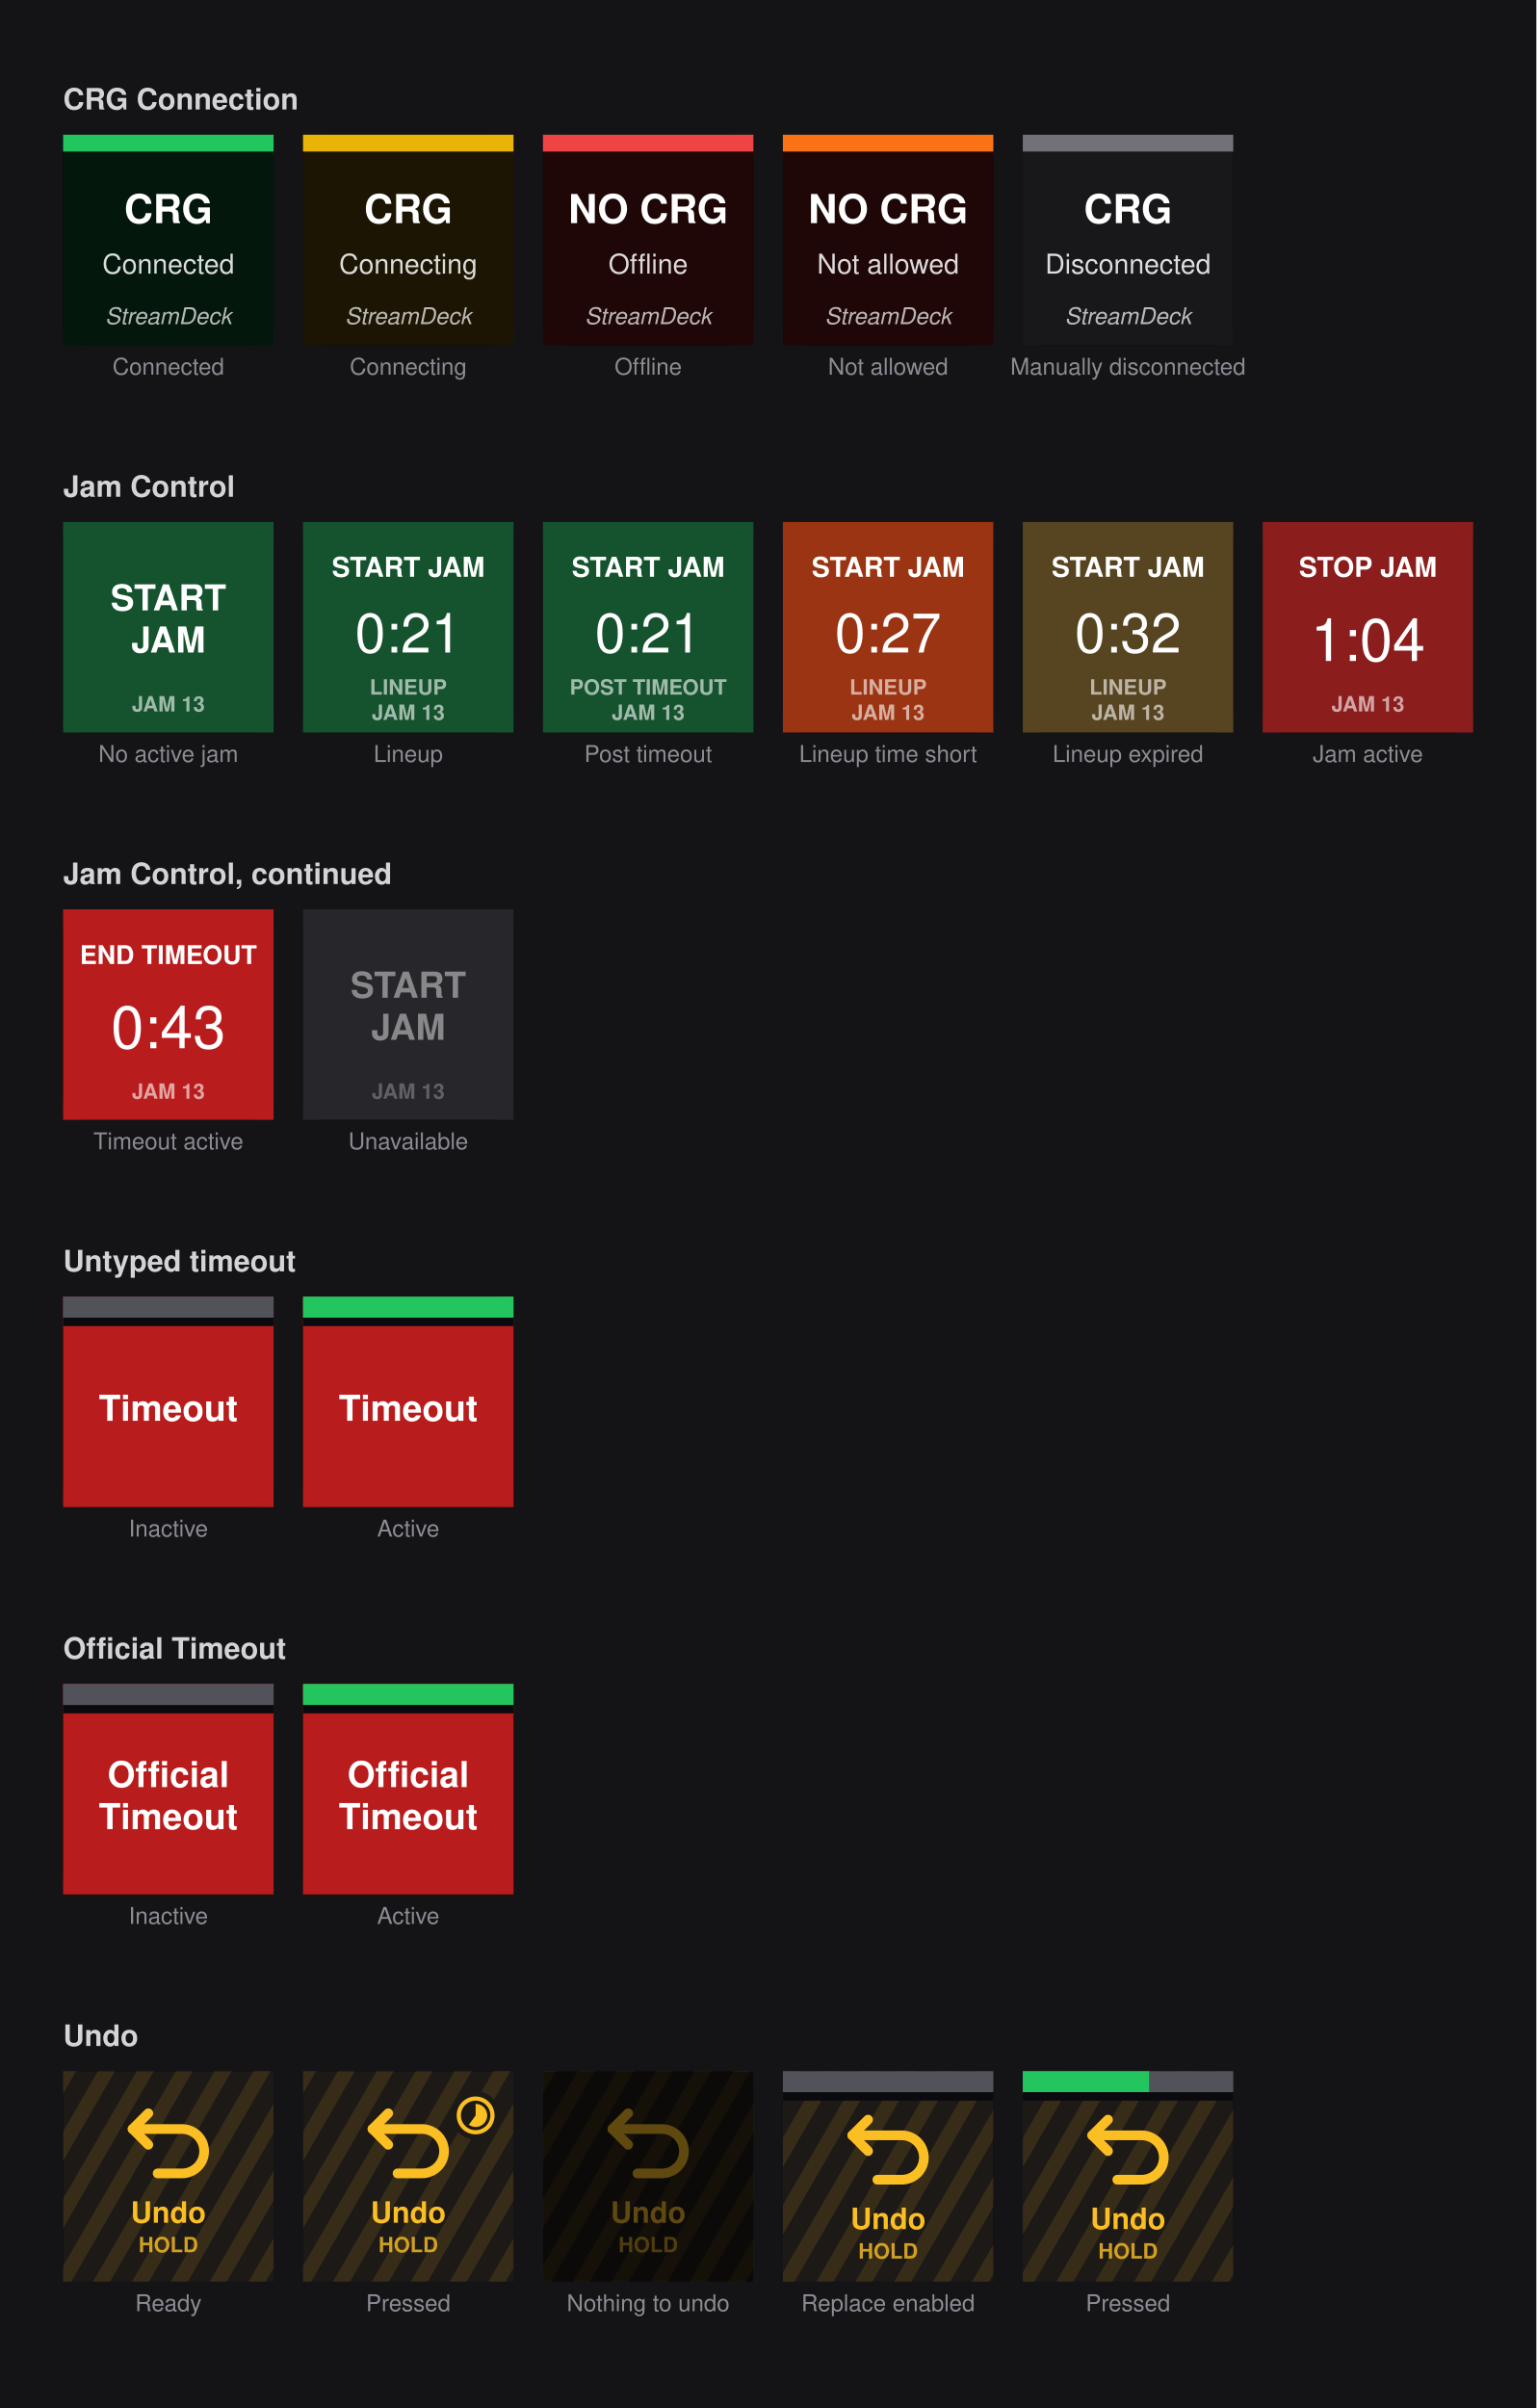
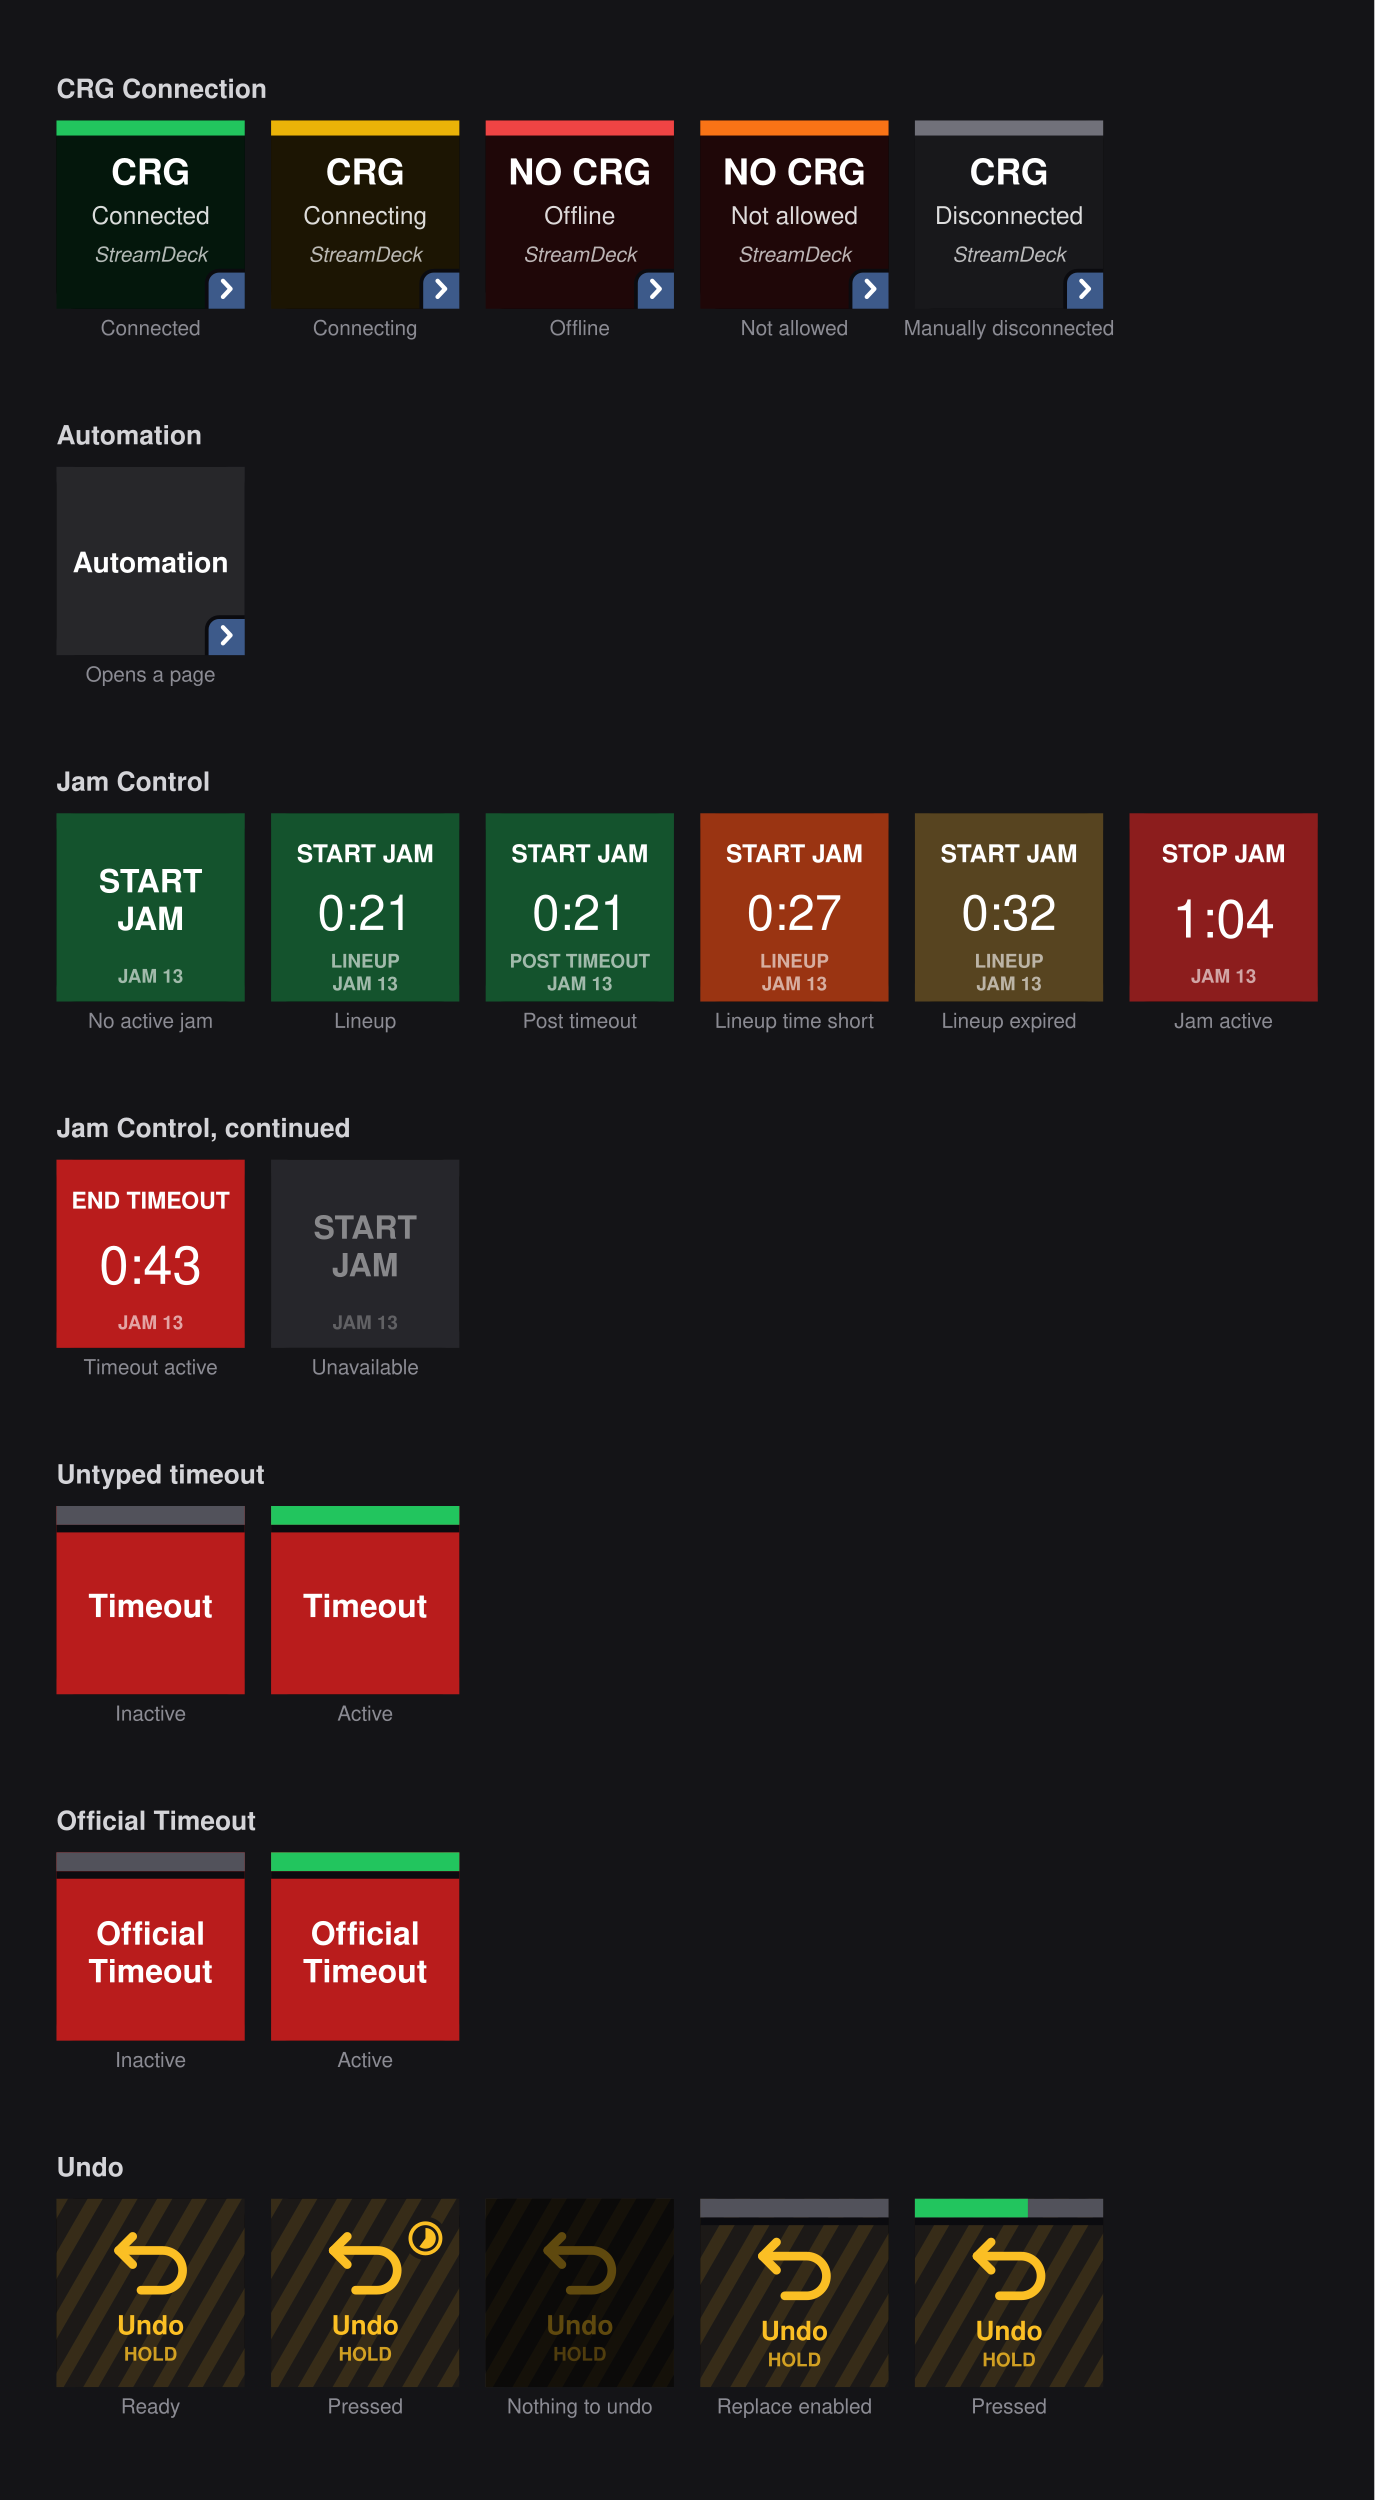
- <svg xmlns="http://www.w3.org/2000/svg" viewBox="0 0 730 1144" width="730" height="1144" role="img" aria-label="Plugin buttons and the states they show">
-   <rect width="730" height="1144" fill="#141417" />
+ <svg xmlns="http://www.w3.org/2000/svg" viewBox="0 0 730 1328" width="730" height="1328" role="img" aria-label="Plugin buttons and the states they show">
+   <rect width="730" height="1328" fill="#141417" />
  <text x="30" y="52" font-family="'Helvetica Neue', Helvetica, Arial, sans-serif" font-size="14" font-weight="bold" fill="#d4d4d8" text-anchor="start">CRG Connection</text>
  <svg x="30" y="64" width="100" height="100" viewBox="0 0 100 100">
    <rect width="100" height="100" rx="10" fill="#000000" />
    <g clip-path="inset(0 round 10px)">
      <rect width="100" height="100" fill="#04170c" />
      <rect width="100" height="8" fill="#22c55e" />
-       <text x="50" y="42" fill="#ffffff" font-family="'Helvetica Neue', Helvetica, Arial, sans-serif" font-size="19" font-weight="700" text-anchor="middle">CRG</text>
-       <text x="50" y="66" fill="#ffffff" font-family="'Helvetica Neue', Helvetica, Arial, sans-serif" font-size="13" font-weight="400" text-anchor="middle" opacity="0.85">Connected</text>
-       <text x="50" y="90" fill="#ffffff" font-family="'Helvetica Neue', Helvetica, Arial, sans-serif" font-size="11" font-weight="400" text-anchor="middle" font-style="italic" opacity="0.7">StreamDeck</text>
+       <text x="50" y="34" fill="#ffffff" font-family="'Helvetica Neue', Helvetica, Arial, sans-serif" font-size="19" font-weight="700" text-anchor="middle">CRG</text>
+       <text x="50" y="55" fill="#ffffff" font-family="'Helvetica Neue', Helvetica, Arial, sans-serif" font-size="13" font-weight="400" text-anchor="middle" opacity="0.85">Connected</text>
+       <text x="50" y="75" fill="#ffffff" font-family="'Helvetica Neue', Helvetica, Arial, sans-serif" font-size="11" font-weight="400" text-anchor="middle" font-style="italic" opacity="0.7">StreamDeck</text>
+       <g transform="translate(100 0) scale(-1 1)">
+         <path d="M 0 78.8 H 13.6 A 7.6 7.6 0 0 1 21.2 86.4 V 100 H 0 Z" fill="#0b0b0f" />
+         <path d="M 0 80.8 H 13.6 A 5.6 5.6 0 0 1 19.2 86.4 V 100 H 0 Z" fill="#3d5a8a" />
+       </g>
+       <path d="M 88.45 85.2 L 92.45 89.45 L 88.45 93.7" fill="none" stroke="#ffffff" stroke-width="2.3" stroke-linecap="round" stroke-linejoin="round" />
    </g>
  </svg>
  <text x="80" y="178" font-family="'Helvetica Neue', Helvetica, Arial, sans-serif" font-size="11" font-weight="normal" fill="#8b8b93" text-anchor="middle">Connected</text>
  <svg x="144" y="64" width="100" height="100" viewBox="0 0 100 100">
    <rect width="100" height="100" rx="10" fill="#000000" />
    <g clip-path="inset(0 round 10px)">
      <rect width="100" height="100" fill="#1c1503" />
      <rect width="100" height="8" fill="#eab308" />
-       <text x="50" y="42" fill="#ffffff" font-family="'Helvetica Neue', Helvetica, Arial, sans-serif" font-size="19" font-weight="700" text-anchor="middle">CRG</text>
-       <text x="50" y="66" fill="#ffffff" font-family="'Helvetica Neue', Helvetica, Arial, sans-serif" font-size="13" font-weight="400" text-anchor="middle" opacity="0.85">Connecting</text>
-       <text x="50" y="90" fill="#ffffff" font-family="'Helvetica Neue', Helvetica, Arial, sans-serif" font-size="11" font-weight="400" text-anchor="middle" font-style="italic" opacity="0.7">StreamDeck</text>
+       <text x="50" y="34" fill="#ffffff" font-family="'Helvetica Neue', Helvetica, Arial, sans-serif" font-size="19" font-weight="700" text-anchor="middle">CRG</text>
+       <text x="50" y="55" fill="#ffffff" font-family="'Helvetica Neue', Helvetica, Arial, sans-serif" font-size="13" font-weight="400" text-anchor="middle" opacity="0.85">Connecting</text>
+       <text x="50" y="75" fill="#ffffff" font-family="'Helvetica Neue', Helvetica, Arial, sans-serif" font-size="11" font-weight="400" text-anchor="middle" font-style="italic" opacity="0.7">StreamDeck</text>
+       <g transform="translate(100 0) scale(-1 1)">
+         <path d="M 0 78.8 H 13.6 A 7.6 7.6 0 0 1 21.2 86.4 V 100 H 0 Z" fill="#0b0b0f" />
+         <path d="M 0 80.8 H 13.6 A 5.6 5.6 0 0 1 19.2 86.4 V 100 H 0 Z" fill="#3d5a8a" />
+       </g>
+       <path d="M 88.45 85.2 L 92.45 89.45 L 88.45 93.7" fill="none" stroke="#ffffff" stroke-width="2.3" stroke-linecap="round" stroke-linejoin="round" />
    </g>
  </svg>
  <text x="194" y="178" font-family="'Helvetica Neue', Helvetica, Arial, sans-serif" font-size="11" font-weight="normal" fill="#8b8b93" text-anchor="middle">Connecting</text>
  <svg x="258" y="64" width="100" height="100" viewBox="0 0 100 100">
    <rect width="100" height="100" rx="10" fill="#000000" />
    <g clip-path="inset(0 round 10px)">
      <rect width="100" height="100" fill="#1f0708" />
      <rect width="100" height="8" fill="#ef4444" />
-       <text x="50" y="42" fill="#ffffff" font-family="'Helvetica Neue', Helvetica, Arial, sans-serif" font-size="19" font-weight="700" text-anchor="middle">NO CRG</text>
-       <text x="50" y="66" fill="#ffffff" font-family="'Helvetica Neue', Helvetica, Arial, sans-serif" font-size="13" font-weight="400" text-anchor="middle" opacity="0.85">Offline</text>
-       <text x="50" y="90" fill="#ffffff" font-family="'Helvetica Neue', Helvetica, Arial, sans-serif" font-size="11" font-weight="400" text-anchor="middle" font-style="italic" opacity="0.7">StreamDeck</text>
+       <text x="50" y="34" fill="#ffffff" font-family="'Helvetica Neue', Helvetica, Arial, sans-serif" font-size="19" font-weight="700" text-anchor="middle">NO CRG</text>
+       <text x="50" y="55" fill="#ffffff" font-family="'Helvetica Neue', Helvetica, Arial, sans-serif" font-size="13" font-weight="400" text-anchor="middle" opacity="0.85">Offline</text>
+       <text x="50" y="75" fill="#ffffff" font-family="'Helvetica Neue', Helvetica, Arial, sans-serif" font-size="11" font-weight="400" text-anchor="middle" font-style="italic" opacity="0.7">StreamDeck</text>
+       <g transform="translate(100 0) scale(-1 1)">
+         <path d="M 0 78.8 H 13.6 A 7.6 7.6 0 0 1 21.2 86.4 V 100 H 0 Z" fill="#0b0b0f" />
+         <path d="M 0 80.8 H 13.6 A 5.6 5.6 0 0 1 19.2 86.4 V 100 H 0 Z" fill="#3d5a8a" />
+       </g>
+       <path d="M 88.45 85.2 L 92.45 89.45 L 88.45 93.7" fill="none" stroke="#ffffff" stroke-width="2.3" stroke-linecap="round" stroke-linejoin="round" />
    </g>
  </svg>
  <text x="308" y="178" font-family="'Helvetica Neue', Helvetica, Arial, sans-serif" font-size="11" font-weight="normal" fill="#8b8b93" text-anchor="middle">Offline</text>
  <svg x="372" y="64" width="100" height="100" viewBox="0 0 100 100">
    <rect width="100" height="100" rx="10" fill="#000000" />
    <g clip-path="inset(0 round 10px)">
      <rect width="100" height="100" fill="#1f0708" />
      <rect width="100" height="8" fill="#f97316" />
-       <text x="50" y="42" fill="#ffffff" font-family="'Helvetica Neue', Helvetica, Arial, sans-serif" font-size="19" font-weight="700" text-anchor="middle">NO CRG</text>
-       <text x="50" y="66" fill="#ffffff" font-family="'Helvetica Neue', Helvetica, Arial, sans-serif" font-size="13" font-weight="400" text-anchor="middle" opacity="0.85">Not allowed</text>
-       <text x="50" y="90" fill="#ffffff" font-family="'Helvetica Neue', Helvetica, Arial, sans-serif" font-size="11" font-weight="400" text-anchor="middle" font-style="italic" opacity="0.7">StreamDeck</text>
+       <text x="50" y="34" fill="#ffffff" font-family="'Helvetica Neue', Helvetica, Arial, sans-serif" font-size="19" font-weight="700" text-anchor="middle">NO CRG</text>
+       <text x="50" y="55" fill="#ffffff" font-family="'Helvetica Neue', Helvetica, Arial, sans-serif" font-size="13" font-weight="400" text-anchor="middle" opacity="0.85">Not allowed</text>
+       <text x="50" y="75" fill="#ffffff" font-family="'Helvetica Neue', Helvetica, Arial, sans-serif" font-size="11" font-weight="400" text-anchor="middle" font-style="italic" opacity="0.7">StreamDeck</text>
+       <g transform="translate(100 0) scale(-1 1)">
+         <path d="M 0 78.8 H 13.6 A 7.6 7.6 0 0 1 21.2 86.4 V 100 H 0 Z" fill="#0b0b0f" />
+         <path d="M 0 80.8 H 13.6 A 5.6 5.6 0 0 1 19.2 86.4 V 100 H 0 Z" fill="#3d5a8a" />
+       </g>
+       <path d="M 88.45 85.2 L 92.45 89.45 L 88.45 93.7" fill="none" stroke="#ffffff" stroke-width="2.3" stroke-linecap="round" stroke-linejoin="round" />
    </g>
  </svg>
  <text x="422" y="178" font-family="'Helvetica Neue', Helvetica, Arial, sans-serif" font-size="11" font-weight="normal" fill="#8b8b93" text-anchor="middle">Not allowed</text>
  <svg x="486" y="64" width="100" height="100" viewBox="0 0 100 100">
    <rect width="100" height="100" rx="10" fill="#000000" />
    <g clip-path="inset(0 round 10px)">
      <rect width="100" height="100" fill="#18181b" />
      <rect width="100" height="8" fill="#71717a" />
-       <text x="50" y="42" fill="#ffffff" font-family="'Helvetica Neue', Helvetica, Arial, sans-serif" font-size="19" font-weight="700" text-anchor="middle">CRG</text>
-       <text x="50" y="66" fill="#ffffff" font-family="'Helvetica Neue', Helvetica, Arial, sans-serif" font-size="13" font-weight="400" text-anchor="middle" opacity="0.85">Disconnected</text>
-       <text x="50" y="90" fill="#ffffff" font-family="'Helvetica Neue', Helvetica, Arial, sans-serif" font-size="11" font-weight="400" text-anchor="middle" font-style="italic" opacity="0.7">StreamDeck</text>
+       <text x="50" y="34" fill="#ffffff" font-family="'Helvetica Neue', Helvetica, Arial, sans-serif" font-size="19" font-weight="700" text-anchor="middle">CRG</text>
+       <text x="50" y="55" fill="#ffffff" font-family="'Helvetica Neue', Helvetica, Arial, sans-serif" font-size="13" font-weight="400" text-anchor="middle" opacity="0.85">Disconnected</text>
+       <text x="50" y="75" fill="#ffffff" font-family="'Helvetica Neue', Helvetica, Arial, sans-serif" font-size="11" font-weight="400" text-anchor="middle" font-style="italic" opacity="0.7">StreamDeck</text>
+       <g transform="translate(100 0) scale(-1 1)">
+         <path d="M 0 78.8 H 13.6 A 7.6 7.6 0 0 1 21.2 86.4 V 100 H 0 Z" fill="#0b0b0f" />
+         <path d="M 0 80.8 H 13.6 A 5.6 5.6 0 0 1 19.2 86.4 V 100 H 0 Z" fill="#3d5a8a" />
+       </g>
+       <path d="M 88.45 85.2 L 92.45 89.45 L 88.45 93.7" fill="none" stroke="#ffffff" stroke-width="2.3" stroke-linecap="round" stroke-linejoin="round" />
    </g>
  </svg>
  <text x="536" y="178" font-family="'Helvetica Neue', Helvetica, Arial, sans-serif" font-size="11" font-weight="normal" fill="#8b8b93" text-anchor="middle">Manually disconnected</text>
-   <text x="30" y="236" font-family="'Helvetica Neue', Helvetica, Arial, sans-serif" font-size="14" font-weight="bold" fill="#d4d4d8" text-anchor="start">Jam Control</text>
+   <text x="30" y="236" font-family="'Helvetica Neue', Helvetica, Arial, sans-serif" font-size="14" font-weight="bold" fill="#d4d4d8" text-anchor="start">Automation</text>
  <svg x="30" y="248" width="100" height="100" viewBox="0 0 100 100">
+     <rect width="100" height="100" rx="10" fill="#000000" />
+     <g clip-path="inset(0 round 10px)">
+       <rect width="100" height="100" fill="#27272a" />
+       <text x="50" y="56" fill="#ffffff" font-family="'Helvetica Neue', Helvetica, Arial, sans-serif" font-size="15" font-weight="700" text-anchor="middle">Automation</text>
+       <g transform="translate(100 0) scale(-1 1)">
+         <path d="M 0 78.8 H 13.6 A 7.6 7.6 0 0 1 21.2 86.4 V 100 H 0 Z" fill="#0b0b0f" />
+         <path d="M 0 80.8 H 13.6 A 5.6 5.6 0 0 1 19.2 86.4 V 100 H 0 Z" fill="#3d5a8a" />
+       </g>
+       <path d="M 88.45 85.2 L 92.45 89.45 L 88.45 93.7" fill="none" stroke="#ffffff" stroke-width="2.3" stroke-linecap="round" stroke-linejoin="round" />
+     </g>
+   </svg>
+   <text x="80" y="362" font-family="'Helvetica Neue', Helvetica, Arial, sans-serif" font-size="11" font-weight="normal" fill="#8b8b93" text-anchor="middle">Opens a page</text>
+   <text x="30" y="420" font-family="'Helvetica Neue', Helvetica, Arial, sans-serif" font-size="14" font-weight="bold" fill="#d4d4d8" text-anchor="start">Jam Control</text>
+   <svg x="30" y="432" width="100" height="100" viewBox="0 0 100 100">
    <rect width="100" height="100" rx="10" fill="#000000" />
    <g clip-path="inset(0 round 10px)">
      <rect width="100" height="100" fill="#14532d" />
      <text x="50" y="42" fill="#ffffff" font-family="'Helvetica Neue', Helvetica, Arial, sans-serif" font-size="17" font-weight="700" text-anchor="middle">START</text>
      <text x="50" y="62" fill="#ffffff" font-family="'Helvetica Neue', Helvetica, Arial, sans-serif" font-size="17" font-weight="700" text-anchor="middle">JAM</text>
      <text x="50" y="90" fill="#ffffff" font-family="'Helvetica Neue', Helvetica, Arial, sans-serif" font-size="10" font-weight="700" text-anchor="middle" opacity="0.6">JAM 13</text>
    </g>
  </svg>
-   <text x="80" y="362" font-family="'Helvetica Neue', Helvetica, Arial, sans-serif" font-size="11" font-weight="normal" fill="#8b8b93" text-anchor="middle">No active jam</text>
-   <svg x="144" y="248" width="100" height="100" viewBox="0 0 100 100">
+   <text x="80" y="546" font-family="'Helvetica Neue', Helvetica, Arial, sans-serif" font-size="11" font-weight="normal" fill="#8b8b93" text-anchor="middle">No active jam</text>
+   <svg x="144" y="432" width="100" height="100" viewBox="0 0 100 100">
    <rect width="100" height="100" rx="10" fill="#000000" />
    <g clip-path="inset(0 round 10px)">
      <rect width="100" height="100" fill="#14532d" />
      <text x="50" y="26" fill="#ffffff" font-family="'Helvetica Neue', Helvetica, Arial, sans-serif" font-size="13" font-weight="700" text-anchor="middle">START JAM</text>
      <text x="50" y="62" fill="#ffffff" font-family="'Helvetica Neue', Helvetica, Arial, sans-serif" font-size="26" font-weight="400" text-anchor="middle">0:21</text>
      <text x="50" y="82" fill="#ffffff" font-family="'Helvetica Neue', Helvetica, Arial, sans-serif" font-size="10" font-weight="700" text-anchor="middle" opacity="0.6">LINEUP</text>
      <text x="50" y="94" fill="#ffffff" font-family="'Helvetica Neue', Helvetica, Arial, sans-serif" font-size="10" font-weight="700" text-anchor="middle" opacity="0.6">JAM 13</text>
    </g>
  </svg>
-   <text x="194" y="362" font-family="'Helvetica Neue', Helvetica, Arial, sans-serif" font-size="11" font-weight="normal" fill="#8b8b93" text-anchor="middle">Lineup</text>
-   <svg x="258" y="248" width="100" height="100" viewBox="0 0 100 100">
+   <text x="194" y="546" font-family="'Helvetica Neue', Helvetica, Arial, sans-serif" font-size="11" font-weight="normal" fill="#8b8b93" text-anchor="middle">Lineup</text>
+   <svg x="258" y="432" width="100" height="100" viewBox="0 0 100 100">
    <rect width="100" height="100" rx="10" fill="#000000" />
    <g clip-path="inset(0 round 10px)">
      <rect width="100" height="100" fill="#14532d" />
      <text x="50" y="26" fill="#ffffff" font-family="'Helvetica Neue', Helvetica, Arial, sans-serif" font-size="13" font-weight="700" text-anchor="middle">START JAM</text>
      <text x="50" y="62" fill="#ffffff" font-family="'Helvetica Neue', Helvetica, Arial, sans-serif" font-size="26" font-weight="400" text-anchor="middle">0:21</text>
      <text x="50" y="82" fill="#ffffff" font-family="'Helvetica Neue', Helvetica, Arial, sans-serif" font-size="10" font-weight="700" text-anchor="middle" opacity="0.6">POST TIMEOUT</text>
      <text x="50" y="94" fill="#ffffff" font-family="'Helvetica Neue', Helvetica, Arial, sans-serif" font-size="10" font-weight="700" text-anchor="middle" opacity="0.6">JAM 13</text>
    </g>
  </svg>
-   <text x="308" y="362" font-family="'Helvetica Neue', Helvetica, Arial, sans-serif" font-size="11" font-weight="normal" fill="#8b8b93" text-anchor="middle">Post timeout</text>
-   <svg x="372" y="248" width="100" height="100" viewBox="0 0 100 100">
+   <text x="308" y="546" font-family="'Helvetica Neue', Helvetica, Arial, sans-serif" font-size="11" font-weight="normal" fill="#8b8b93" text-anchor="middle">Post timeout</text>
+   <svg x="372" y="432" width="100" height="100" viewBox="0 0 100 100">
    <rect width="100" height="100" rx="10" fill="#000000" />
    <g clip-path="inset(0 round 10px)">
      <rect width="100" height="100" fill="#9a3412" />
      <text x="50" y="26" fill="#ffffff" font-family="'Helvetica Neue', Helvetica, Arial, sans-serif" font-size="13" font-weight="700" text-anchor="middle">START JAM</text>
      <text x="50" y="62" fill="#ffffff" font-family="'Helvetica Neue', Helvetica, Arial, sans-serif" font-size="26" font-weight="400" text-anchor="middle">0:27</text>
      <text x="50" y="82" fill="#ffffff" font-family="'Helvetica Neue', Helvetica, Arial, sans-serif" font-size="10" font-weight="700" text-anchor="middle" opacity="0.6">LINEUP</text>
      <text x="50" y="94" fill="#ffffff" font-family="'Helvetica Neue', Helvetica, Arial, sans-serif" font-size="10" font-weight="700" text-anchor="middle" opacity="0.6">JAM 13</text>
    </g>
  </svg>
-   <text x="422" y="362" font-family="'Helvetica Neue', Helvetica, Arial, sans-serif" font-size="11" font-weight="normal" fill="#8b8b93" text-anchor="middle">Lineup time short</text>
-   <svg x="486" y="248" width="100" height="100" viewBox="0 0 100 100">
+   <text x="422" y="546" font-family="'Helvetica Neue', Helvetica, Arial, sans-serif" font-size="11" font-weight="normal" fill="#8b8b93" text-anchor="middle">Lineup time short</text>
+   <svg x="486" y="432" width="100" height="100" viewBox="0 0 100 100">
    <rect width="100" height="100" rx="10" fill="#000000" />
    <g clip-path="inset(0 round 10px)">
      <rect width="100" height="100" fill="#574420" />
      <text x="50" y="26" fill="#ffffff" font-family="'Helvetica Neue', Helvetica, Arial, sans-serif" font-size="13" font-weight="700" text-anchor="middle">START JAM</text>
      <text x="50" y="62" fill="#ffffff" font-family="'Helvetica Neue', Helvetica, Arial, sans-serif" font-size="26" font-weight="400" text-anchor="middle">0:32</text>
      <text x="50" y="82" fill="#ffffff" font-family="'Helvetica Neue', Helvetica, Arial, sans-serif" font-size="10" font-weight="700" text-anchor="middle" opacity="0.6">LINEUP</text>
      <text x="50" y="94" fill="#ffffff" font-family="'Helvetica Neue', Helvetica, Arial, sans-serif" font-size="10" font-weight="700" text-anchor="middle" opacity="0.6">JAM 13</text>
    </g>
  </svg>
-   <text x="536" y="362" font-family="'Helvetica Neue', Helvetica, Arial, sans-serif" font-size="11" font-weight="normal" fill="#8b8b93" text-anchor="middle">Lineup expired</text>
-   <svg x="600" y="248" width="100" height="100" viewBox="0 0 100 100">
+   <text x="536" y="546" font-family="'Helvetica Neue', Helvetica, Arial, sans-serif" font-size="11" font-weight="normal" fill="#8b8b93" text-anchor="middle">Lineup expired</text>
+   <svg x="600" y="432" width="100" height="100" viewBox="0 0 100 100">
    <rect width="100" height="100" rx="10" fill="#000000" />
    <g clip-path="inset(0 round 10px)">
      <rect width="100" height="100" fill="#8c1d1d" />
      <text x="50" y="26" fill="#ffffff" font-family="'Helvetica Neue', Helvetica, Arial, sans-serif" font-size="13" font-weight="700" text-anchor="middle">STOP JAM</text>
      <text x="50" y="66" fill="#ffffff" font-family="'Helvetica Neue', Helvetica, Arial, sans-serif" font-size="28" font-weight="400" text-anchor="middle">1:04</text>
      <text x="50" y="90" fill="#ffffff" font-family="'Helvetica Neue', Helvetica, Arial, sans-serif" font-size="10" font-weight="700" text-anchor="middle" opacity="0.6">JAM 13</text>
    </g>
  </svg>
-   <text x="650" y="362" font-family="'Helvetica Neue', Helvetica, Arial, sans-serif" font-size="11" font-weight="normal" fill="#8b8b93" text-anchor="middle">Jam active</text>
-   <text x="30" y="420" font-family="'Helvetica Neue', Helvetica, Arial, sans-serif" font-size="14" font-weight="bold" fill="#d4d4d8" text-anchor="start">Jam Control, continued</text>
-   <svg x="30" y="432" width="100" height="100" viewBox="0 0 100 100">
+   <text x="650" y="546" font-family="'Helvetica Neue', Helvetica, Arial, sans-serif" font-size="11" font-weight="normal" fill="#8b8b93" text-anchor="middle">Jam active</text>
+   <text x="30" y="604" font-family="'Helvetica Neue', Helvetica, Arial, sans-serif" font-size="14" font-weight="bold" fill="#d4d4d8" text-anchor="start">Jam Control, continued</text>
+   <svg x="30" y="616" width="100" height="100" viewBox="0 0 100 100">
    <rect width="100" height="100" rx="10" fill="#000000" />
    <g clip-path="inset(0 round 10px)">
      <rect width="100" height="100" fill="#b91c1c" />
      <text x="50" y="26" fill="#ffffff" font-family="'Helvetica Neue', Helvetica, Arial, sans-serif" font-size="12.26" font-weight="700" text-anchor="middle">END TIMEOUT</text>
      <text x="50" y="66" fill="#ffffff" font-family="'Helvetica Neue', Helvetica, Arial, sans-serif" font-size="28" font-weight="400" text-anchor="middle">0:43</text>
      <text x="50" y="90" fill="#ffffff" font-family="'Helvetica Neue', Helvetica, Arial, sans-serif" font-size="10" font-weight="700" text-anchor="middle" opacity="0.6">JAM 13</text>
    </g>
  </svg>
-   <text x="80" y="546" font-family="'Helvetica Neue', Helvetica, Arial, sans-serif" font-size="11" font-weight="normal" fill="#8b8b93" text-anchor="middle">Timeout active</text>
-   <svg x="144" y="432" width="100" height="100" viewBox="0 0 100 100">
+   <text x="80" y="730" font-family="'Helvetica Neue', Helvetica, Arial, sans-serif" font-size="11" font-weight="normal" fill="#8b8b93" text-anchor="middle">Timeout active</text>
+   <svg x="144" y="616" width="100" height="100" viewBox="0 0 100 100">
    <rect width="100" height="100" rx="10" fill="#000000" />
    <g clip-path="inset(0 round 10px)">
      <rect width="100" height="100" fill="#26262b" />
      <text x="50" y="42" fill="#ffffff" font-family="'Helvetica Neue', Helvetica, Arial, sans-serif" font-size="17" font-weight="700" text-anchor="middle" opacity="0.45">START</text>
      <text x="50" y="62" fill="#ffffff" font-family="'Helvetica Neue', Helvetica, Arial, sans-serif" font-size="17" font-weight="700" text-anchor="middle" opacity="0.45">JAM</text>
      <text x="50" y="90" fill="#ffffff" font-family="'Helvetica Neue', Helvetica, Arial, sans-serif" font-size="10" font-weight="700" text-anchor="middle" opacity="0.27">JAM 13</text>
    </g>
  </svg>
-   <text x="194" y="546" font-family="'Helvetica Neue', Helvetica, Arial, sans-serif" font-size="11" font-weight="normal" fill="#8b8b93" text-anchor="middle">Unavailable</text>
-   <text x="30" y="604" font-family="'Helvetica Neue', Helvetica, Arial, sans-serif" font-size="14" font-weight="bold" fill="#d4d4d8" text-anchor="start">Untyped timeout</text>
-   <svg x="30" y="616" width="100" height="100" viewBox="0 0 100 100">
+   <text x="194" y="730" font-family="'Helvetica Neue', Helvetica, Arial, sans-serif" font-size="11" font-weight="normal" fill="#8b8b93" text-anchor="middle">Unavailable</text>
+   <text x="30" y="788" font-family="'Helvetica Neue', Helvetica, Arial, sans-serif" font-size="14" font-weight="bold" fill="#d4d4d8" text-anchor="start">Untyped timeout</text>
+   <svg x="30" y="800" width="100" height="100" viewBox="0 0 100 100">
    <rect width="100" height="100" rx="10" fill="#000000" />
    <g clip-path="inset(0 round 10px)">
      <rect width="100" height="100" fill="#b91c1c" />
      <g transform="translate(0 3)">
        <text x="50" y="56" fill="#ffffff" font-family="'Helvetica Neue', Helvetica, Arial, sans-serif" font-size="17" font-weight="700" text-anchor="middle">Timeout</text>
      </g>
      <rect width="100" height="10" fill="#52525b" />
      <rect y="10" width="100" height="4" fill="#0b0b0f" />
    </g>
  </svg>
-   <text x="80" y="730" font-family="'Helvetica Neue', Helvetica, Arial, sans-serif" font-size="11" font-weight="normal" fill="#8b8b93" text-anchor="middle">Inactive</text>
-   <svg x="144" y="616" width="100" height="100" viewBox="0 0 100 100">
+   <text x="80" y="914" font-family="'Helvetica Neue', Helvetica, Arial, sans-serif" font-size="11" font-weight="normal" fill="#8b8b93" text-anchor="middle">Inactive</text>
+   <svg x="144" y="800" width="100" height="100" viewBox="0 0 100 100">
    <rect width="100" height="100" rx="10" fill="#000000" />
    <g clip-path="inset(0 round 10px)">
      <rect width="100" height="100" fill="#b91c1c" />
      <g transform="translate(0 3)">
        <text x="50" y="56" fill="#ffffff" font-family="'Helvetica Neue', Helvetica, Arial, sans-serif" font-size="17" font-weight="700" text-anchor="middle">Timeout</text>
      </g>
      <rect width="100" height="10" fill="#22c55e" />
      <rect y="10" width="100" height="4" fill="#0b0b0f" />
    </g>
  </svg>
-   <text x="194" y="730" font-family="'Helvetica Neue', Helvetica, Arial, sans-serif" font-size="11" font-weight="normal" fill="#8b8b93" text-anchor="middle">Active</text>
-   <text x="30" y="788" font-family="'Helvetica Neue', Helvetica, Arial, sans-serif" font-size="14" font-weight="bold" fill="#d4d4d8" text-anchor="start">Official Timeout</text>
-   <svg x="30" y="800" width="100" height="100" viewBox="0 0 100 100">
+   <text x="194" y="914" font-family="'Helvetica Neue', Helvetica, Arial, sans-serif" font-size="11" font-weight="normal" fill="#8b8b93" text-anchor="middle">Active</text>
+   <text x="30" y="972" font-family="'Helvetica Neue', Helvetica, Arial, sans-serif" font-size="14" font-weight="bold" fill="#d4d4d8" text-anchor="start">Official Timeout</text>
+   <svg x="30" y="984" width="100" height="100" viewBox="0 0 100 100">
    <rect width="100" height="100" rx="10" fill="#000000" />
    <g clip-path="inset(0 round 10px)">
      <rect width="100" height="100" fill="#b91c1c" />
      <g transform="translate(0 3)">
        <text x="50" y="46" fill="#ffffff" font-family="'Helvetica Neue', Helvetica, Arial, sans-serif" font-size="17" font-weight="700" text-anchor="middle">Official</text>
        <text x="50" y="66" fill="#ffffff" font-family="'Helvetica Neue', Helvetica, Arial, sans-serif" font-size="17" font-weight="700" text-anchor="middle">Timeout</text>
      </g>
      <rect width="100" height="10" fill="#52525b" />
      <rect y="10" width="100" height="4" fill="#0b0b0f" />
    </g>
  </svg>
-   <text x="80" y="914" font-family="'Helvetica Neue', Helvetica, Arial, sans-serif" font-size="11" font-weight="normal" fill="#8b8b93" text-anchor="middle">Inactive</text>
-   <svg x="144" y="800" width="100" height="100" viewBox="0 0 100 100">
+   <text x="80" y="1098" font-family="'Helvetica Neue', Helvetica, Arial, sans-serif" font-size="11" font-weight="normal" fill="#8b8b93" text-anchor="middle">Inactive</text>
+   <svg x="144" y="984" width="100" height="100" viewBox="0 0 100 100">
    <rect width="100" height="100" rx="10" fill="#000000" />
    <g clip-path="inset(0 round 10px)">
      <rect width="100" height="100" fill="#b91c1c" />
      <g transform="translate(0 3)">
        <text x="50" y="46" fill="#ffffff" font-family="'Helvetica Neue', Helvetica, Arial, sans-serif" font-size="17" font-weight="700" text-anchor="middle">Official</text>
        <text x="50" y="66" fill="#ffffff" font-family="'Helvetica Neue', Helvetica, Arial, sans-serif" font-size="17" font-weight="700" text-anchor="middle">Timeout</text>
      </g>
      <rect width="100" height="10" fill="#22c55e" />
      <rect y="10" width="100" height="4" fill="#0b0b0f" />
    </g>
  </svg>
-   <text x="194" y="914" font-family="'Helvetica Neue', Helvetica, Arial, sans-serif" font-size="11" font-weight="normal" fill="#8b8b93" text-anchor="middle">Active</text>
-   <text x="30" y="972" font-family="'Helvetica Neue', Helvetica, Arial, sans-serif" font-size="14" font-weight="bold" fill="#d4d4d8" text-anchor="start">Undo</text>
-   <svg x="30" y="984" width="100" height="100" viewBox="0 0 100 100">
+   <text x="194" y="1098" font-family="'Helvetica Neue', Helvetica, Arial, sans-serif" font-size="11" font-weight="normal" fill="#8b8b93" text-anchor="middle">Active</text>
+   <text x="30" y="1156" font-family="'Helvetica Neue', Helvetica, Arial, sans-serif" font-size="14" font-weight="bold" fill="#d4d4d8" text-anchor="start">Undo</text>
+   <svg x="30" y="1168" width="100" height="100" viewBox="0 0 100 100">
    <rect width="100" height="100" rx="10" fill="#000000" />
    <g clip-path="inset(0 round 10px)">
      <rect width="100" height="100" fill="#1c1917" />
      <rect x="-20" y="-20" width="7" height="150" fill="#fbbf24" opacity="0.12" transform="rotate(30 50 50)" />
      <rect x="-4" y="-20" width="7" height="150" fill="#fbbf24" opacity="0.12" transform="rotate(30 50 50)" />
      <rect x="12" y="-20" width="7" height="150" fill="#fbbf24" opacity="0.12" transform="rotate(30 50 50)" />
      <rect x="28" y="-20" width="7" height="150" fill="#fbbf24" opacity="0.12" transform="rotate(30 50 50)" />
      <rect x="44" y="-20" width="7" height="150" fill="#fbbf24" opacity="0.12" transform="rotate(30 50 50)" />
      <rect x="60" y="-20" width="7" height="150" fill="#fbbf24" opacity="0.12" transform="rotate(30 50 50)" />
      <rect x="76" y="-20" width="7" height="150" fill="#fbbf24" opacity="0.12" transform="rotate(30 50 50)" />
      <rect x="92" y="-20" width="7" height="150" fill="#fbbf24" opacity="0.12" transform="rotate(30 50 50)" />
      <rect x="108" y="-20" width="7" height="150" fill="#fbbf24" opacity="0.12" transform="rotate(30 50 50)" />
      <rect x="124" y="-20" width="7" height="150" fill="#fbbf24" opacity="0.12" transform="rotate(30 50 50)" />
      <path d="M 33 27.46 H 56.46 A 10.54 10.54 0 0 1 56.46 48.54 H 44.9" fill="none" stroke="#fbbf24" stroke-width="4.6" stroke-linecap="round" stroke-linejoin="round" />
      <path d="M 40.48 19.98 L 33 27.46 L 40.48 34.94" fill="none" stroke="#fbbf24" stroke-width="4.6" stroke-linecap="round" stroke-linejoin="round" />
      <text x="50" y="72" fill="#fbbf24" font-family="'Helvetica Neue', Helvetica, Arial, sans-serif" font-size="14" font-weight="700" text-anchor="middle">Undo</text>
      <text x="50" y="86" fill="#fbbf24" font-family="'Helvetica Neue', Helvetica, Arial, sans-serif" font-size="10" font-weight="700" text-anchor="middle" opacity="0.8">HOLD</text>
    </g>
  </svg>
-   <text x="80" y="1098" font-family="'Helvetica Neue', Helvetica, Arial, sans-serif" font-size="11" font-weight="normal" fill="#8b8b93" text-anchor="middle">Ready</text>
-   <svg x="144" y="984" width="100" height="100" viewBox="0 0 100 100">
+   <text x="80" y="1282" font-family="'Helvetica Neue', Helvetica, Arial, sans-serif" font-size="11" font-weight="normal" fill="#8b8b93" text-anchor="middle">Ready</text>
+   <svg x="144" y="1168" width="100" height="100" viewBox="0 0 100 100">
    <rect width="100" height="100" rx="10" fill="#000000" />
    <g clip-path="inset(0 round 10px)">
      <rect width="100" height="100" fill="#1c1917" />
      <rect x="-20" y="-20" width="7" height="150" fill="#fbbf24" opacity="0.12" transform="rotate(30 50 50)" />
      <rect x="-4" y="-20" width="7" height="150" fill="#fbbf24" opacity="0.12" transform="rotate(30 50 50)" />
      <rect x="12" y="-20" width="7" height="150" fill="#fbbf24" opacity="0.12" transform="rotate(30 50 50)" />
      <rect x="28" y="-20" width="7" height="150" fill="#fbbf24" opacity="0.12" transform="rotate(30 50 50)" />
      <rect x="44" y="-20" width="7" height="150" fill="#fbbf24" opacity="0.12" transform="rotate(30 50 50)" />
      <rect x="60" y="-20" width="7" height="150" fill="#fbbf24" opacity="0.12" transform="rotate(30 50 50)" />
      <rect x="76" y="-20" width="7" height="150" fill="#fbbf24" opacity="0.12" transform="rotate(30 50 50)" />
      <rect x="92" y="-20" width="7" height="150" fill="#fbbf24" opacity="0.12" transform="rotate(30 50 50)" />
      <rect x="108" y="-20" width="7" height="150" fill="#fbbf24" opacity="0.12" transform="rotate(30 50 50)" />
      <rect x="124" y="-20" width="7" height="150" fill="#fbbf24" opacity="0.12" transform="rotate(30 50 50)" />
      <path d="M 33 27.46 H 56.46 A 10.54 10.54 0 0 1 56.46 48.54 H 44.9" fill="none" stroke="#fbbf24" stroke-width="4.6" stroke-linecap="round" stroke-linejoin="round" />
      <path d="M 40.48 19.98 L 33 27.46 L 40.48 34.94" fill="none" stroke="#fbbf24" stroke-width="4.6" stroke-linecap="round" stroke-linejoin="round" />
      <circle cx="82" cy="21" r="11.5" fill="#1c1917" />
      <circle cx="82" cy="21" r="8" fill="none" stroke="#fbbf24" stroke-width="2" />
      <path d="M 82 21 L 82 15.5 A 5.5 5.5 0 1 1 78.77 25.45 Z" fill="#fbbf24" />
      <text x="50" y="72" fill="#fbbf24" font-family="'Helvetica Neue', Helvetica, Arial, sans-serif" font-size="14" font-weight="700" text-anchor="middle">Undo</text>
      <text x="50" y="86" fill="#fbbf24" font-family="'Helvetica Neue', Helvetica, Arial, sans-serif" font-size="10" font-weight="700" text-anchor="middle" opacity="0.8">HOLD</text>
    </g>
  </svg>
-   <text x="194" y="1098" font-family="'Helvetica Neue', Helvetica, Arial, sans-serif" font-size="11" font-weight="normal" fill="#8b8b93" text-anchor="middle">Pressed</text>
-   <svg x="258" y="984" width="100" height="100" viewBox="0 0 100 100">
+   <text x="194" y="1282" font-family="'Helvetica Neue', Helvetica, Arial, sans-serif" font-size="11" font-weight="normal" fill="#8b8b93" text-anchor="middle">Pressed</text>
+   <svg x="258" y="1168" width="100" height="100" viewBox="0 0 100 100">
    <rect width="100" height="100" rx="10" fill="#000000" />
    <g clip-path="inset(0 round 10px)">
      <rect width="100" height="100" fill="#1c1917" />
      <rect x="-20" y="-20" width="7" height="150" fill="#fbbf24" opacity="0.12" transform="rotate(30 50 50)" />
      <rect x="-4" y="-20" width="7" height="150" fill="#fbbf24" opacity="0.12" transform="rotate(30 50 50)" />
      <rect x="12" y="-20" width="7" height="150" fill="#fbbf24" opacity="0.12" transform="rotate(30 50 50)" />
      <rect x="28" y="-20" width="7" height="150" fill="#fbbf24" opacity="0.12" transform="rotate(30 50 50)" />
      <rect x="44" y="-20" width="7" height="150" fill="#fbbf24" opacity="0.12" transform="rotate(30 50 50)" />
      <rect x="60" y="-20" width="7" height="150" fill="#fbbf24" opacity="0.12" transform="rotate(30 50 50)" />
      <rect x="76" y="-20" width="7" height="150" fill="#fbbf24" opacity="0.12" transform="rotate(30 50 50)" />
      <rect x="92" y="-20" width="7" height="150" fill="#fbbf24" opacity="0.12" transform="rotate(30 50 50)" />
      <rect x="108" y="-20" width="7" height="150" fill="#fbbf24" opacity="0.12" transform="rotate(30 50 50)" />
      <rect x="124" y="-20" width="7" height="150" fill="#fbbf24" opacity="0.12" transform="rotate(30 50 50)" />
      <path d="M 33 27.46 H 56.46 A 10.54 10.54 0 0 1 56.46 48.54 H 44.9" fill="none" stroke="#fbbf24" stroke-width="4.6" stroke-linecap="round" stroke-linejoin="round" />
      <path d="M 40.48 19.98 L 33 27.46 L 40.48 34.94" fill="none" stroke="#fbbf24" stroke-width="4.6" stroke-linecap="round" stroke-linejoin="round" />
      <text x="50" y="72" fill="#fbbf24" font-family="'Helvetica Neue', Helvetica, Arial, sans-serif" font-size="14" font-weight="700" text-anchor="middle">Undo</text>
      <text x="50" y="86" fill="#fbbf24" font-family="'Helvetica Neue', Helvetica, Arial, sans-serif" font-size="10" font-weight="700" text-anchor="middle" opacity="0.8">HOLD</text>
      <rect width="100" height="100" fill="#000000" opacity="0.62" />
    </g>
  </svg>
-   <text x="308" y="1098" font-family="'Helvetica Neue', Helvetica, Arial, sans-serif" font-size="11" font-weight="normal" fill="#8b8b93" text-anchor="middle">Nothing to undo</text>
-   <svg x="372" y="984" width="100" height="100" viewBox="0 0 100 100">
+   <text x="308" y="1282" font-family="'Helvetica Neue', Helvetica, Arial, sans-serif" font-size="11" font-weight="normal" fill="#8b8b93" text-anchor="middle">Nothing to undo</text>
+   <svg x="372" y="1168" width="100" height="100" viewBox="0 0 100 100">
    <rect width="100" height="100" rx="10" fill="#000000" />
    <g clip-path="inset(0 round 10px)">
      <rect width="100" height="100" fill="#1c1917" />
      <g transform="translate(0 3)">
        <rect x="-20" y="-20" width="7" height="150" fill="#fbbf24" opacity="0.12" transform="rotate(30 50 50)" />
        <rect x="-4" y="-20" width="7" height="150" fill="#fbbf24" opacity="0.12" transform="rotate(30 50 50)" />
        <rect x="12" y="-20" width="7" height="150" fill="#fbbf24" opacity="0.12" transform="rotate(30 50 50)" />
        <rect x="28" y="-20" width="7" height="150" fill="#fbbf24" opacity="0.12" transform="rotate(30 50 50)" />
        <rect x="44" y="-20" width="7" height="150" fill="#fbbf24" opacity="0.12" transform="rotate(30 50 50)" />
        <rect x="60" y="-20" width="7" height="150" fill="#fbbf24" opacity="0.12" transform="rotate(30 50 50)" />
        <rect x="76" y="-20" width="7" height="150" fill="#fbbf24" opacity="0.12" transform="rotate(30 50 50)" />
        <rect x="92" y="-20" width="7" height="150" fill="#fbbf24" opacity="0.12" transform="rotate(30 50 50)" />
        <rect x="108" y="-20" width="7" height="150" fill="#fbbf24" opacity="0.12" transform="rotate(30 50 50)" />
        <rect x="124" y="-20" width="7" height="150" fill="#fbbf24" opacity="0.12" transform="rotate(30 50 50)" />
        <path d="M 33 27.46 H 56.46 A 10.54 10.54 0 0 1 56.46 48.54 H 44.9" fill="none" stroke="#fbbf24" stroke-width="4.6" stroke-linecap="round" stroke-linejoin="round" />
        <path d="M 40.48 19.98 L 33 27.46 L 40.48 34.94" fill="none" stroke="#fbbf24" stroke-width="4.6" stroke-linecap="round" stroke-linejoin="round" />
        <text x="50" y="72" fill="#fbbf24" font-family="'Helvetica Neue', Helvetica, Arial, sans-serif" font-size="14" font-weight="700" text-anchor="middle">Undo</text>
        <text x="50" y="86" fill="#fbbf24" font-family="'Helvetica Neue', Helvetica, Arial, sans-serif" font-size="10" font-weight="700" text-anchor="middle" opacity="0.8">HOLD</text>
      </g>
      <rect width="100" height="10" fill="#52525b" />
      <rect y="10" width="100" height="4" fill="#0b0b0f" />
    </g>
  </svg>
-   <text x="422" y="1098" font-family="'Helvetica Neue', Helvetica, Arial, sans-serif" font-size="11" font-weight="normal" fill="#8b8b93" text-anchor="middle">Replace enabled</text>
-   <svg x="486" y="984" width="100" height="100" viewBox="0 0 100 100">
+   <text x="422" y="1282" font-family="'Helvetica Neue', Helvetica, Arial, sans-serif" font-size="11" font-weight="normal" fill="#8b8b93" text-anchor="middle">Replace enabled</text>
+   <svg x="486" y="1168" width="100" height="100" viewBox="0 0 100 100">
    <rect width="100" height="100" rx="10" fill="#000000" />
    <g clip-path="inset(0 round 10px)">
      <rect width="100" height="100" fill="#1c1917" />
      <g transform="translate(0 3)">
        <rect x="-20" y="-20" width="7" height="150" fill="#fbbf24" opacity="0.12" transform="rotate(30 50 50)" />
        <rect x="-4" y="-20" width="7" height="150" fill="#fbbf24" opacity="0.12" transform="rotate(30 50 50)" />
        <rect x="12" y="-20" width="7" height="150" fill="#fbbf24" opacity="0.12" transform="rotate(30 50 50)" />
        <rect x="28" y="-20" width="7" height="150" fill="#fbbf24" opacity="0.12" transform="rotate(30 50 50)" />
        <rect x="44" y="-20" width="7" height="150" fill="#fbbf24" opacity="0.12" transform="rotate(30 50 50)" />
        <rect x="60" y="-20" width="7" height="150" fill="#fbbf24" opacity="0.12" transform="rotate(30 50 50)" />
        <rect x="76" y="-20" width="7" height="150" fill="#fbbf24" opacity="0.12" transform="rotate(30 50 50)" />
        <rect x="92" y="-20" width="7" height="150" fill="#fbbf24" opacity="0.12" transform="rotate(30 50 50)" />
        <rect x="108" y="-20" width="7" height="150" fill="#fbbf24" opacity="0.12" transform="rotate(30 50 50)" />
        <rect x="124" y="-20" width="7" height="150" fill="#fbbf24" opacity="0.12" transform="rotate(30 50 50)" />
        <path d="M 33 27.46 H 56.46 A 10.54 10.54 0 0 1 56.46 48.54 H 44.9" fill="none" stroke="#fbbf24" stroke-width="4.6" stroke-linecap="round" stroke-linejoin="round" />
        <path d="M 40.48 19.98 L 33 27.46 L 40.48 34.94" fill="none" stroke="#fbbf24" stroke-width="4.6" stroke-linecap="round" stroke-linejoin="round" />
        <text x="50" y="72" fill="#fbbf24" font-family="'Helvetica Neue', Helvetica, Arial, sans-serif" font-size="14" font-weight="700" text-anchor="middle">Undo</text>
        <text x="50" y="86" fill="#fbbf24" font-family="'Helvetica Neue', Helvetica, Arial, sans-serif" font-size="10" font-weight="700" text-anchor="middle" opacity="0.8">HOLD</text>
      </g>
      <rect width="100" height="10" fill="#52525b" />
      <rect width="60" height="10" fill="#22c55e" />
      <rect y="10" width="100" height="4" fill="#0b0b0f" />
    </g>
  </svg>
-   <text x="536" y="1098" font-family="'Helvetica Neue', Helvetica, Arial, sans-serif" font-size="11" font-weight="normal" fill="#8b8b93" text-anchor="middle">Pressed</text>
+   <text x="536" y="1282" font-family="'Helvetica Neue', Helvetica, Arial, sans-serif" font-size="11" font-weight="normal" fill="#8b8b93" text-anchor="middle">Pressed</text>
</svg>
